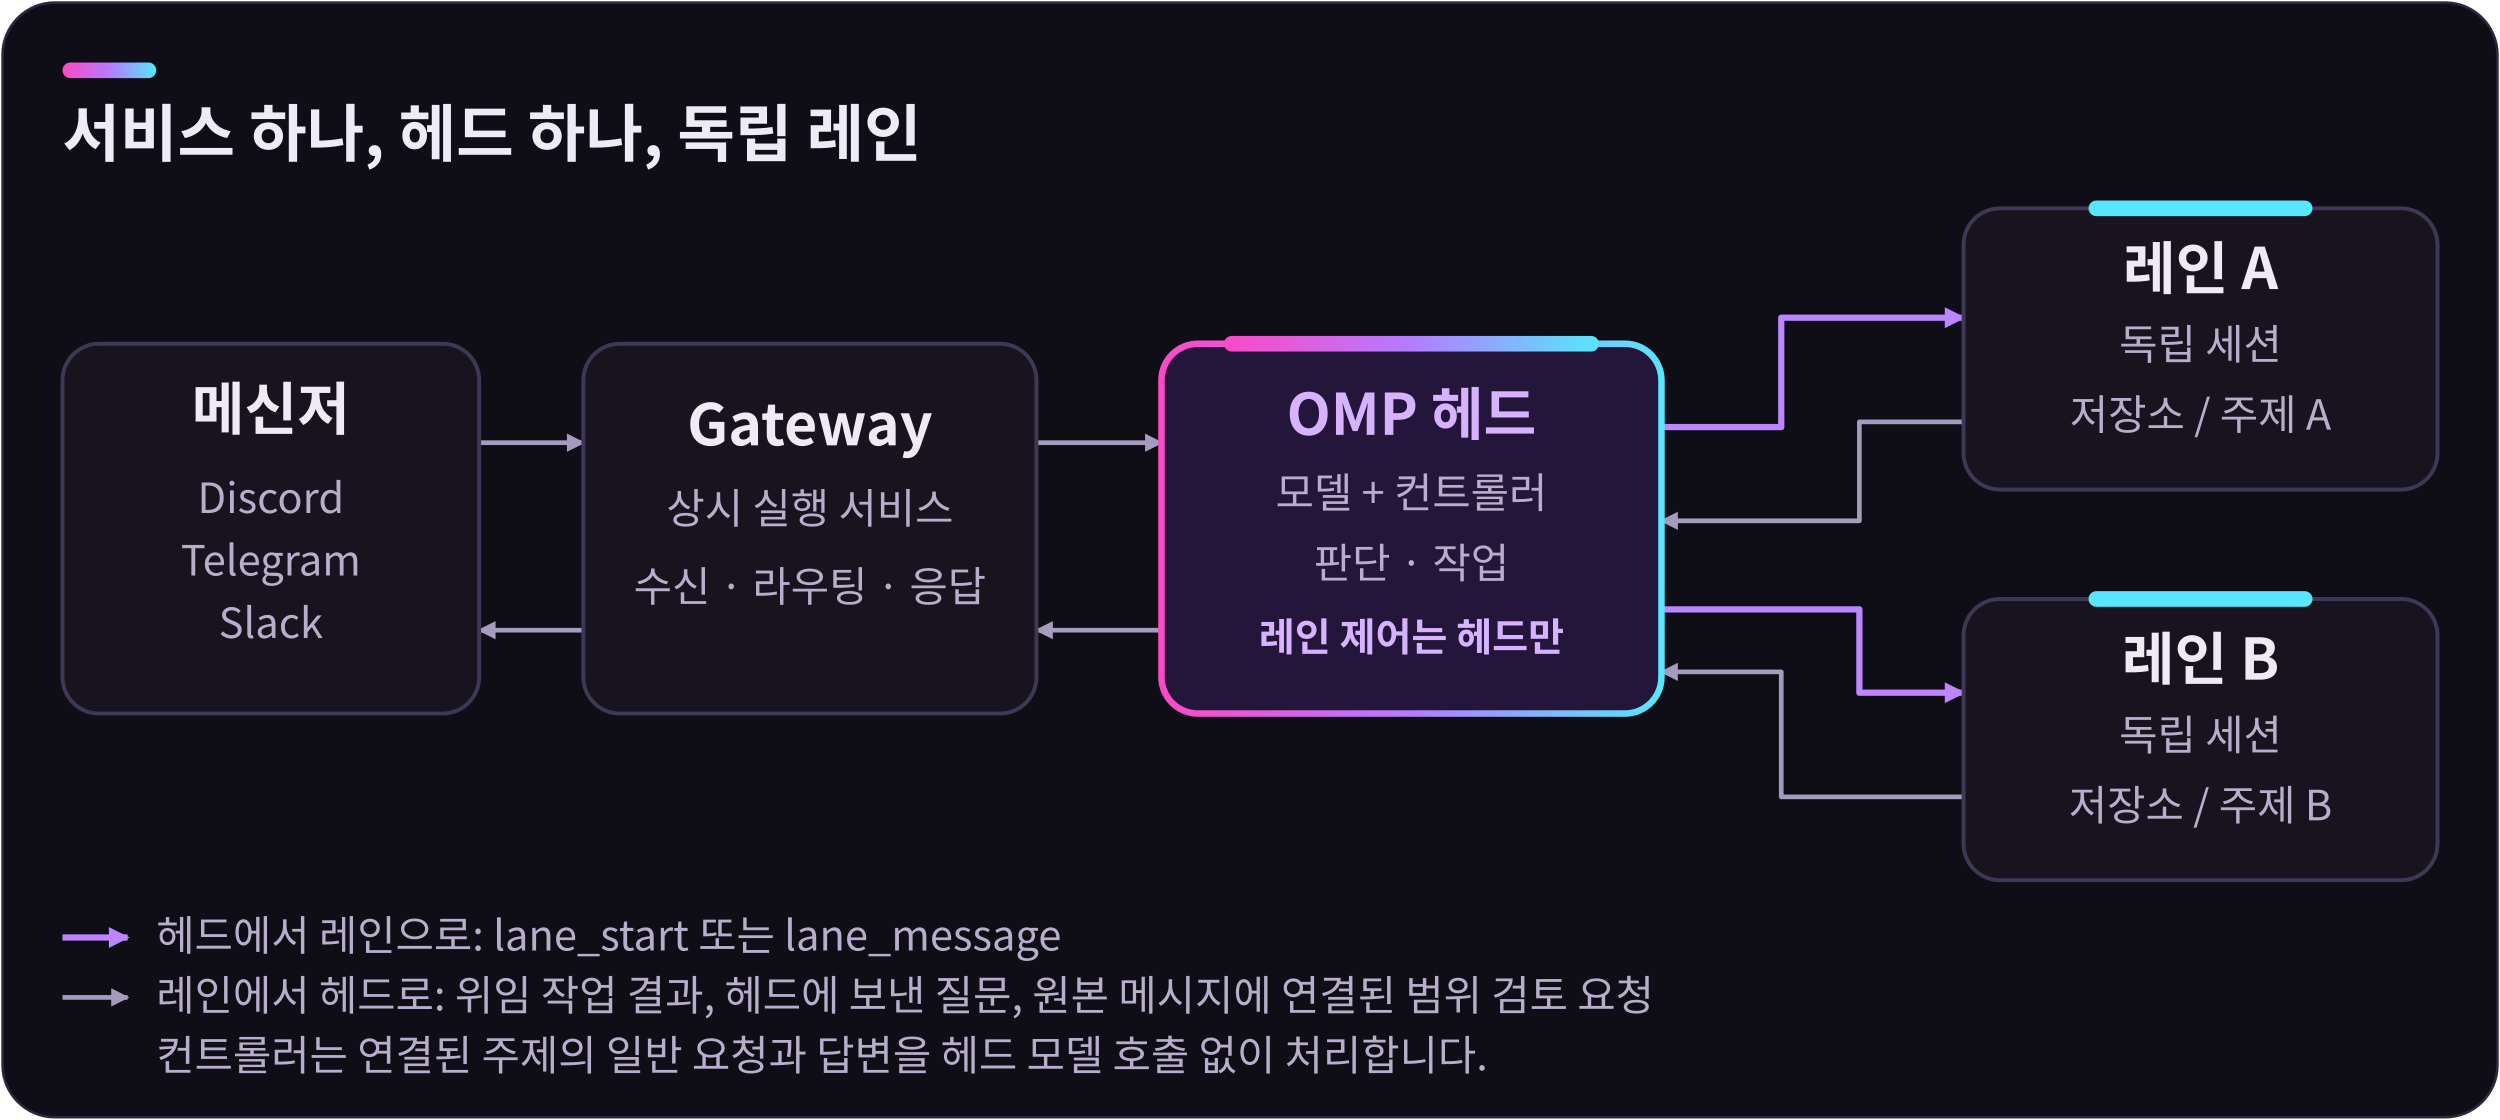
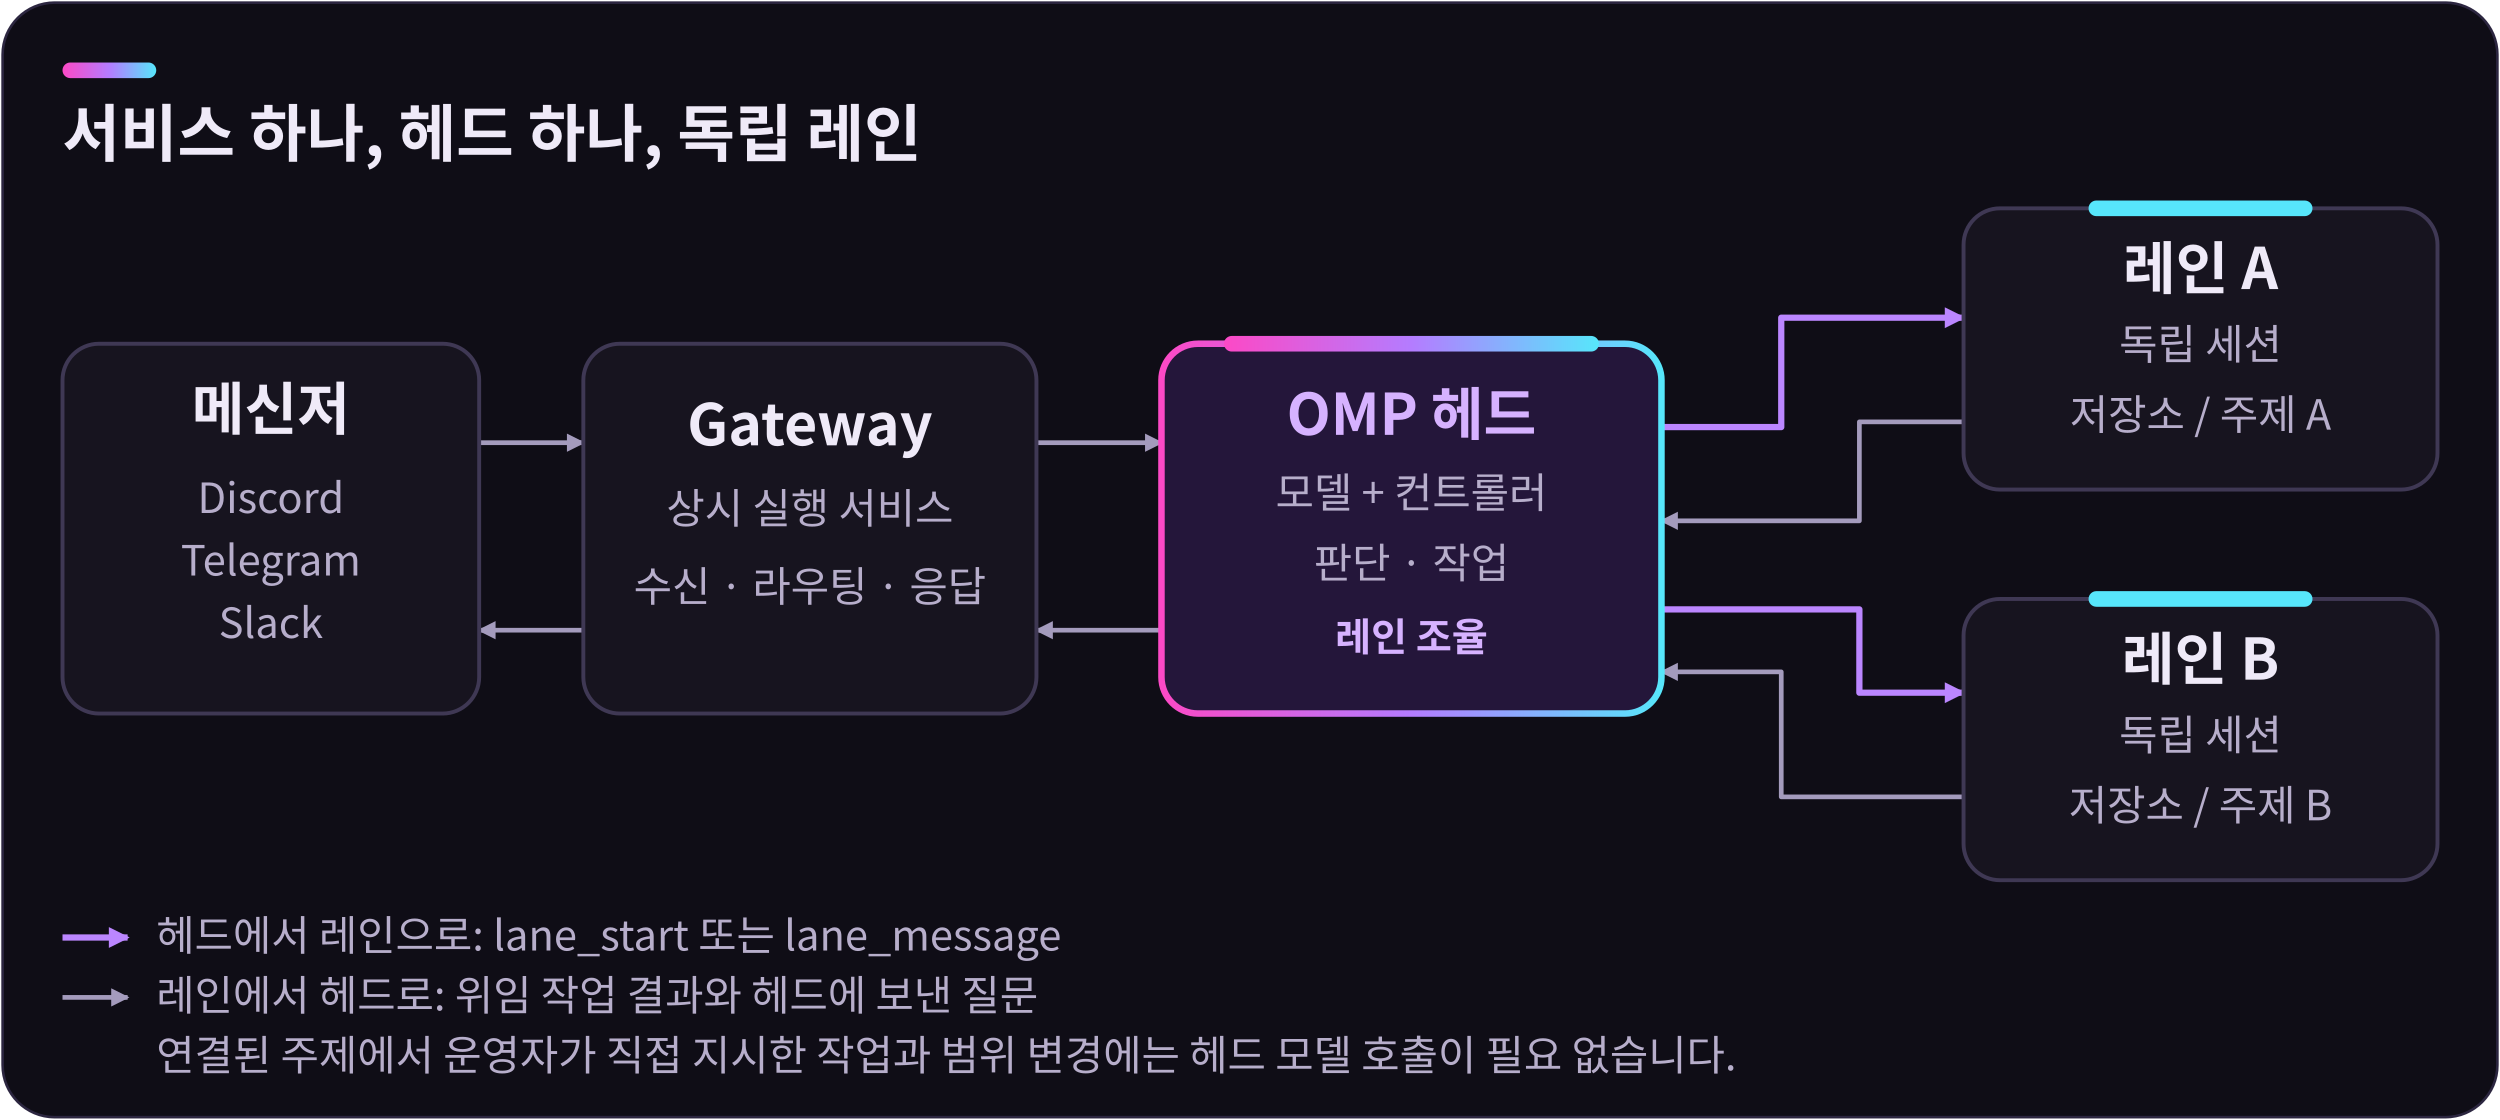
<svg xmlns="http://www.w3.org/2000/svg" width="960" height="430" viewBox="0 0 960 430" role="img" aria-labelledby="architecture-title architecture-desc" font-family="system-ui, -apple-system, BlinkMacSystemFont, 'Apple SD Gothic Neo', 'Malgun Gothic', 'Noto Sans KR', 'Noto Sans CJK KR', 'Segoe UI', sans-serif">
  <defs>
    <linearGradient id="hero" x1="0" y1="0" x2="1" y2="0">
      <stop offset="0" stop-color="#fc49c6" />
      <stop offset="0.5" stop-color="#b47cff" />
      <stop offset="1" stop-color="#57e6fb" />
    </linearGradient>
    <marker id="flow-arrow" viewBox="0 0 10 10" refX="9" refY="5" markerWidth="7" markerHeight="7" orient="auto" markerUnits="userSpaceOnUse">
      <path d="M0 0 10 5 0 10Z" fill="#a49bbd" />
    </marker>
    <marker id="control-arrow" viewBox="0 0 10 10" refX="9" refY="5" markerWidth="8" markerHeight="8" orient="auto" markerUnits="userSpaceOnUse">
      <path d="M0 0 10 5 0 10Z" fill="#bb86ff" />
    </marker>
  </defs>
  <rect x="1" y="1" width="958" height="428" rx="20" fill="#0f0d16" stroke="#2c2640" />
  <rect x="24" y="24" width="36" height="6" rx="3" fill="url(#hero)" />
  <text x="24" y="60" font-size="24" font-weight="700" fill="#efeaf8">서비스 하나, 헤드 하나, 독립 레인</text>
  <g aria-hidden="true">
    <path d="M184 170H224" fill="none" stroke="#a49bbd" stroke-width="1.8" stroke-linejoin="round" marker-end="url(#flow-arrow)" />
    <path d="M398 170H446" fill="none" stroke="#a49bbd" stroke-width="1.8" stroke-linejoin="round" marker-end="url(#flow-arrow)" />
    <path d="M446 242H398" fill="none" stroke="#a49bbd" stroke-width="1.8" stroke-linejoin="round" marker-end="url(#flow-arrow)" />
    <path d="M224 242H184" fill="none" stroke="#a49bbd" stroke-width="1.8" stroke-linejoin="round" marker-end="url(#flow-arrow)" />
    <path d="M638 164H684V122H754" fill="none" stroke="#bb86ff" stroke-width="2.4" stroke-linejoin="round" marker-end="url(#control-arrow)" />
    <path d="M754 162H714V200H638" fill="none" stroke="#a49bbd" stroke-width="1.8" stroke-linejoin="round" marker-end="url(#flow-arrow)" />
    <path d="M638 234H714V266H754" fill="none" stroke="#bb86ff" stroke-width="2.4" stroke-linejoin="round" marker-end="url(#control-arrow)" />
    <path d="M754 306H684V258H638" fill="none" stroke="#a49bbd" stroke-width="1.8" stroke-linejoin="round" marker-end="url(#flow-arrow)" />
  </g>
  <g>
    <rect x="24" y="132" width="160" height="142" rx="14" fill="#17141f" stroke="#3f3854" stroke-width="1.5" />
    <text x="104" y="165" font-size="22" font-weight="700" text-anchor="middle" fill="#efeaf8">메신저</text>
    <text x="104" y="197" font-size="16" text-anchor="middle" fill="#b7aecb">Discord</text>
    <text x="104" y="221" font-size="16" text-anchor="middle" fill="#b7aecb">Telegram</text>
    <text x="104" y="245" font-size="16" text-anchor="middle" fill="#b7aecb">Slack</text>
  </g>
  <g>
    <rect x="224" y="132" width="174" height="142" rx="14" fill="#17141f" stroke="#3f3854" stroke-width="1.5" />
    <text x="311" y="171" font-size="22" font-weight="700" text-anchor="middle" fill="#efeaf8">Gateway</text>
    <text x="311" y="201" font-size="16" text-anchor="middle" fill="#b7aecb">상시 실행 서비스</text>
    <text x="311" y="231" font-size="16" text-anchor="middle" fill="#b7aecb">수신 · 라우팅 · 응답</text>
  </g>
  <g>
    <rect x="446" y="132" width="192" height="142" rx="14" fill="#24163a" stroke="url(#hero)" stroke-width="2.5" />
    <rect x="470" y="129" width="144" height="6" rx="3" fill="url(#hero)" />
    <text x="542" y="167" font-size="22" font-weight="700" text-anchor="middle" fill="#d6b2ff">OMP 헤드</text>
    <text x="542" y="195" font-size="16" text-anchor="middle" fill="#b7aecb">모델 + 컨트롤러</text>
    <text x="542" y="222" font-size="16" text-anchor="middle" fill="#b7aecb">판단 · 작업</text>
-     <text x="542" y="250" font-size="15" font-weight="600" text-anchor="middle" fill="#d6b2ff">레인 제어는 헤드만</text>
+     <text x="542" y="250" font-size="15" font-weight="600" text-anchor="middle" fill="#d6b2ff">레인 조율</text>
  </g>
  <g>
    <rect x="754" y="80" width="182" height="108" rx="14" fill="#17141f" stroke="#3f3854" stroke-width="1.5" />
    <rect x="802" y="77" width="86" height="6" rx="3" fill="#57e6fb" />
    <text x="845" y="111" font-size="22" font-weight="700" text-anchor="middle" fill="#efeaf8">레인 A</text>
    <text x="845" y="138" font-size="16" text-anchor="middle" fill="#b7aecb">독립 세션</text>
    <text x="845" y="165" font-size="16" text-anchor="middle" fill="#b7aecb">저장소 / 주제 A</text>
  </g>
  <g>
    <rect x="754" y="230" width="182" height="108" rx="14" fill="#17141f" stroke="#3f3854" stroke-width="1.5" />
    <rect x="802" y="227" width="86" height="6" rx="3" fill="#57e6fb" />
    <text x="845" y="261" font-size="22" font-weight="700" text-anchor="middle" fill="#efeaf8">레인 B</text>
    <text x="845" y="288" font-size="16" text-anchor="middle" fill="#b7aecb">독립 세션</text>
    <text x="845" y="315" font-size="16" text-anchor="middle" fill="#b7aecb">저장소 / 주제 B</text>
  </g>
  <g>
    <path d="M24 360H49" fill="none" stroke="#bb86ff" stroke-width="2.4" marker-end="url(#control-arrow)" />
    <text x="60" y="365" font-size="16" fill="#b7aecb">헤드에서 레인으로: lane_start 또는 lane_message</text>
    <path d="M24 383H49" fill="none" stroke="#a49bbd" stroke-width="1.8" marker-end="url(#flow-arrow)" />
-     <text x="60" y="388" font-size="16" fill="#b7aecb">레인에서 헤드로: 위임 작업 결과, 헤드에 보낸 질문, 원본 메시지에 연결된 범위 검토 요청</text>
-     <text x="60" y="411" font-size="16" fill="#b7aecb">컨트롤러는 연결된 주제의 일반 요청과 답변을 헤드 모델 호출 없이 처리합니다.</text>
+     <text x="60" y="388" font-size="16" fill="#b7aecb">레인에서 헤드로: 위임 작업 결과와 헤드에 보낸 질문</text>
+     <text x="60" y="411" font-size="16" fill="#b7aecb">연결된 주제에서 운영자가 직접 지시한 작업과 범위 변경에는 헤드 모델 호출이 필요 없습니다.</text>
  </g>
</svg>
